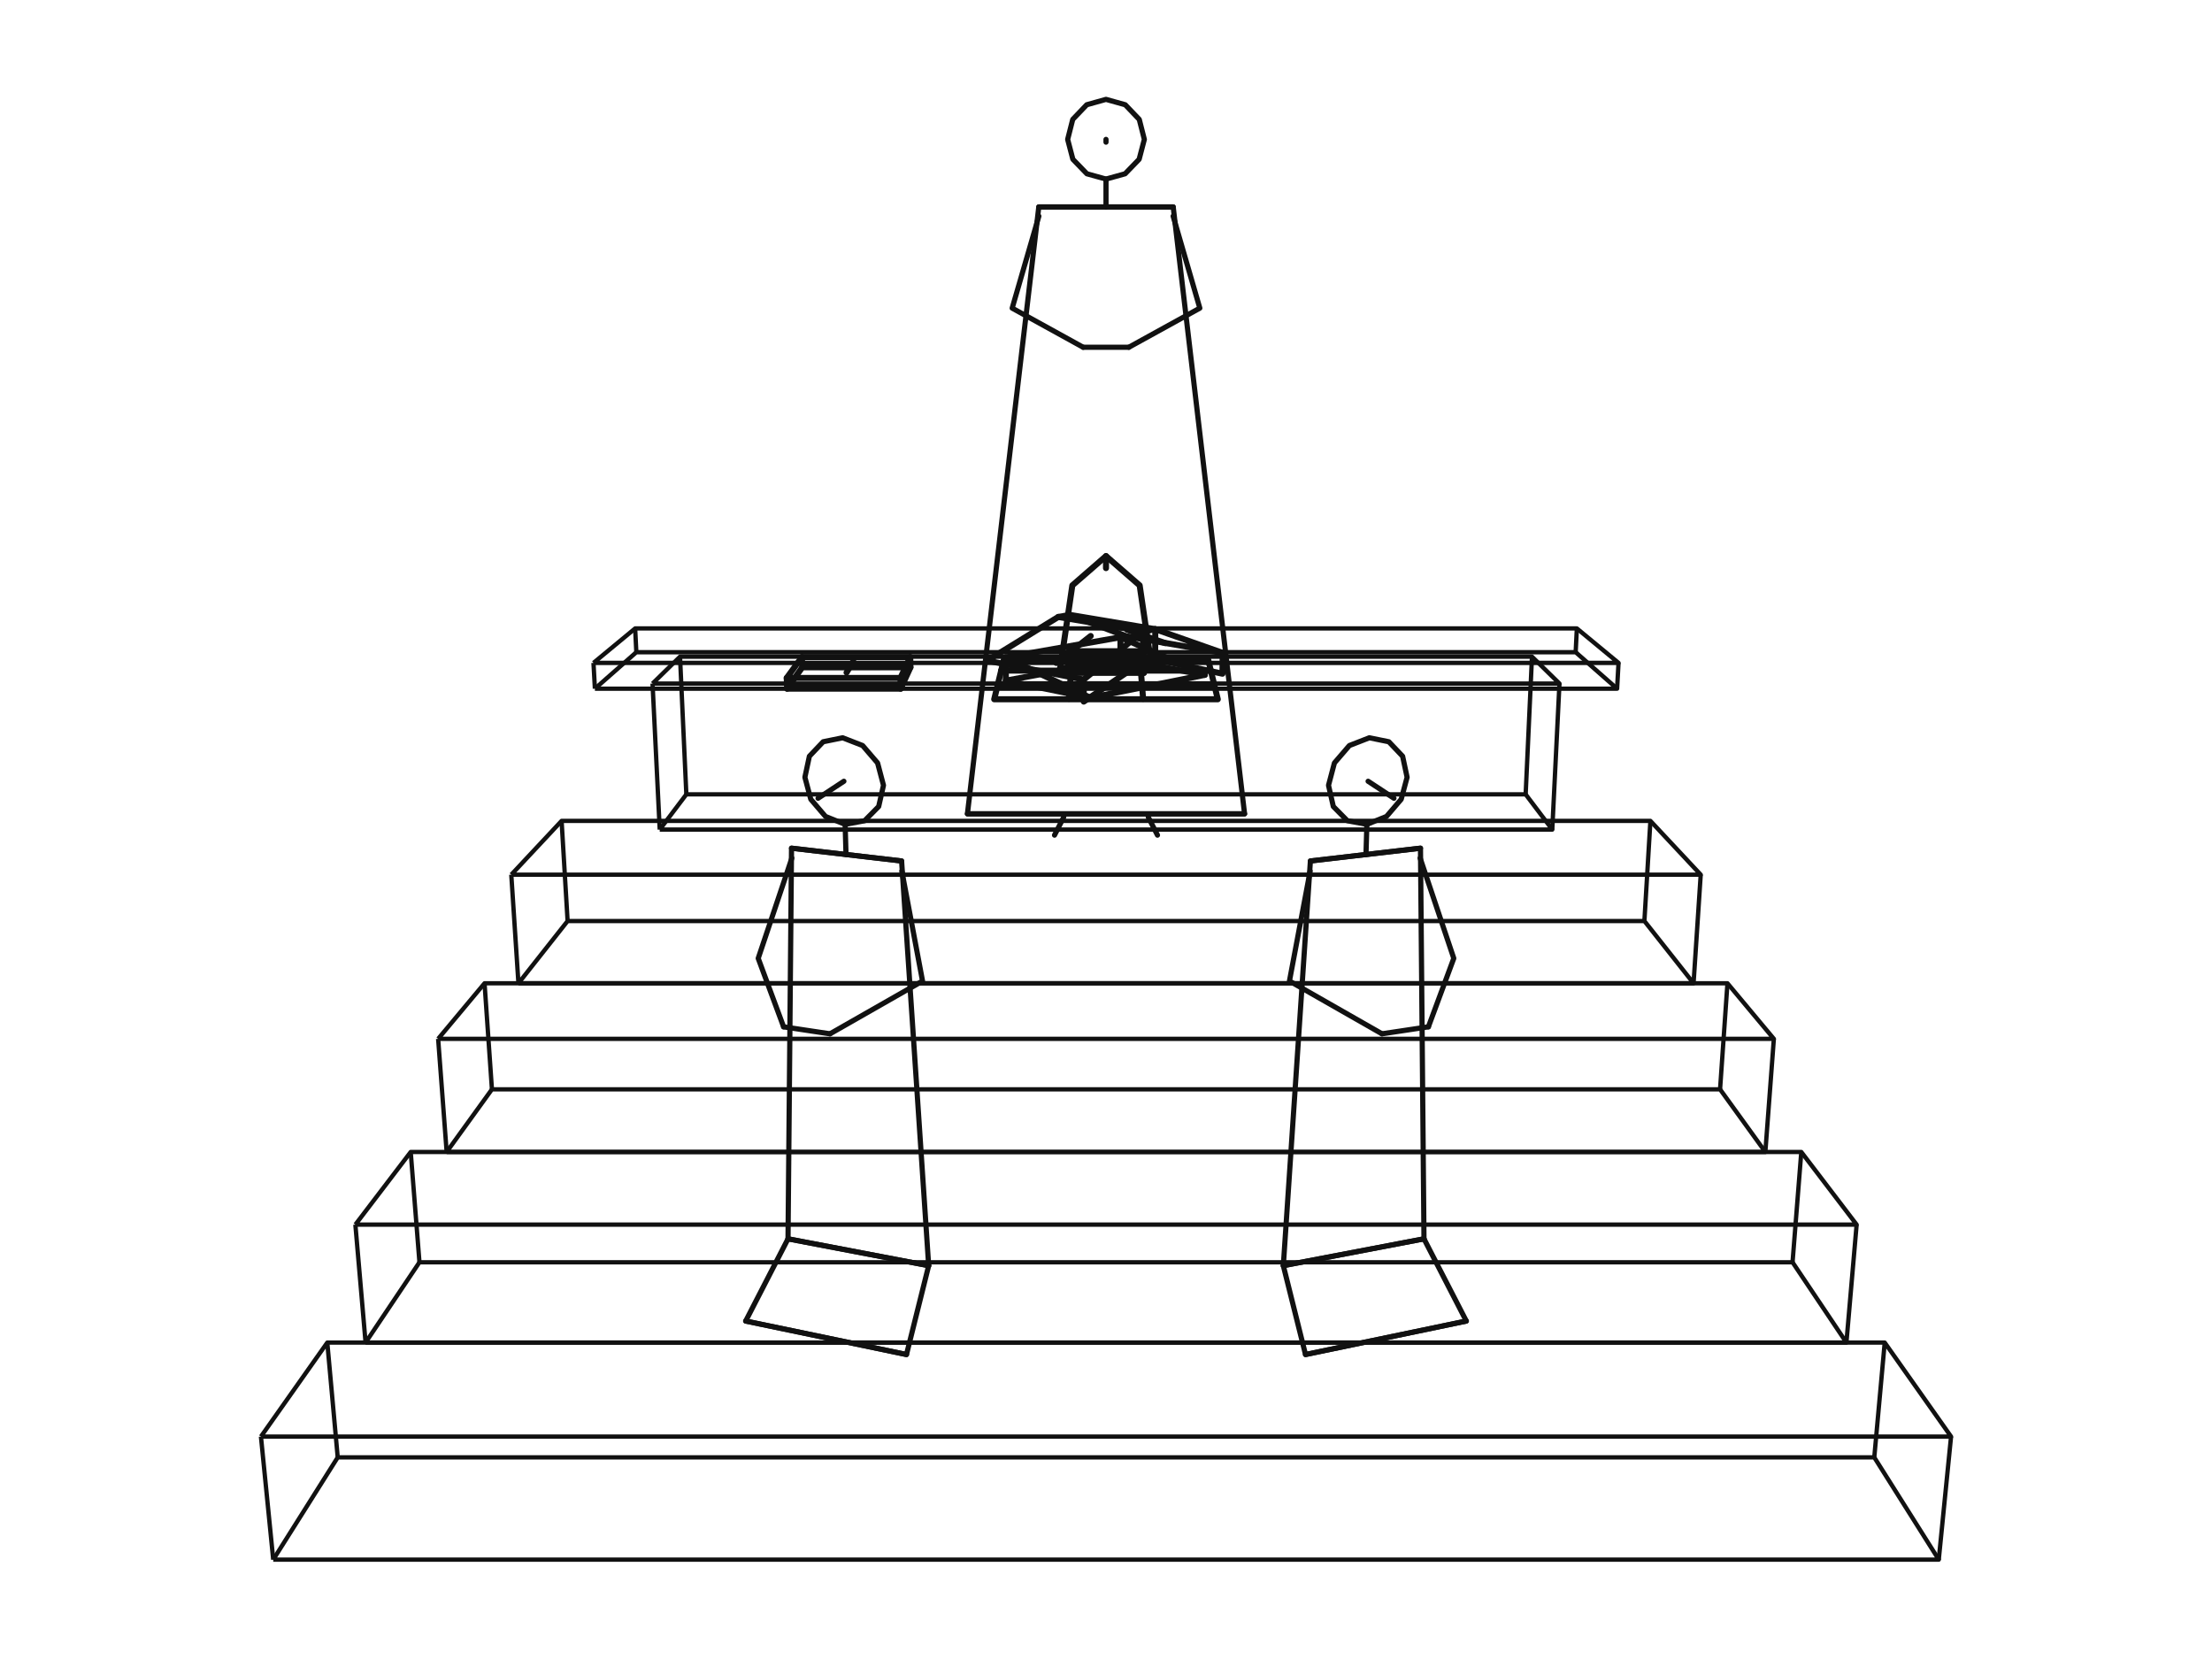
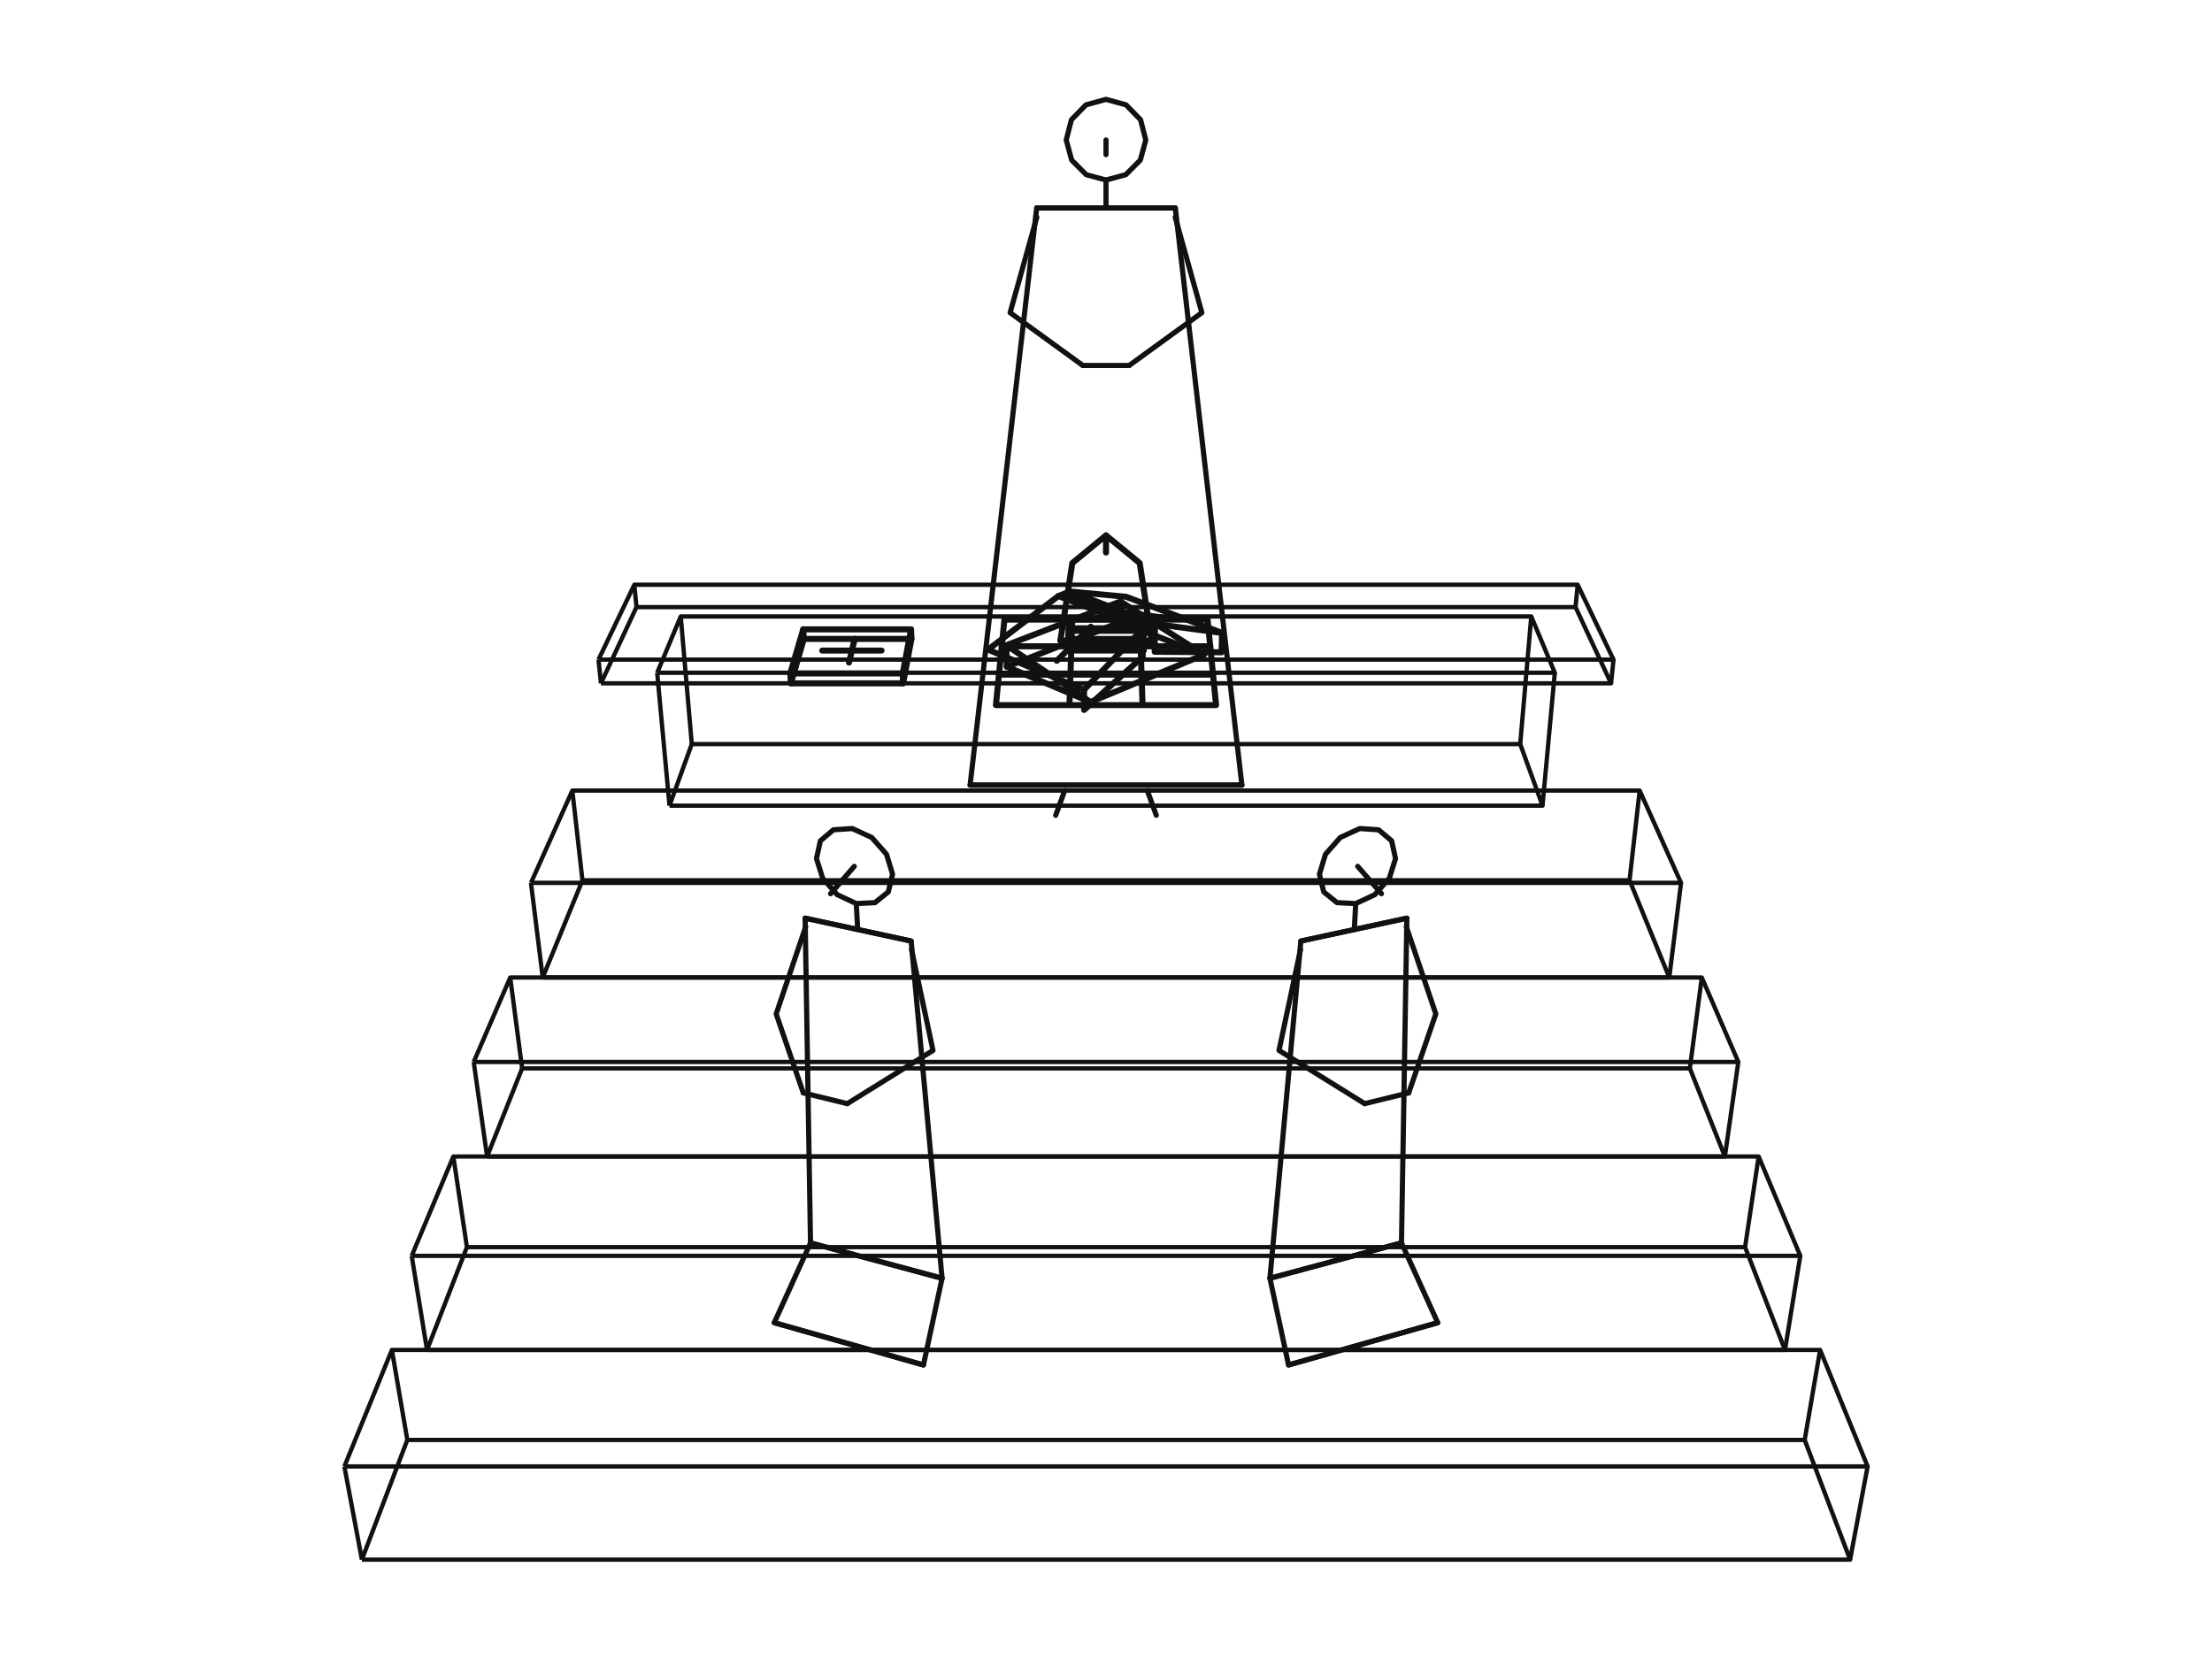
<svg xmlns="http://www.w3.org/2000/svg" width="1024" height="768" viewBox="0 0 1024 768">
  <rect width="100%" height="100%" fill="#ffffff" />
  <style>svg{background:#fff}.g{fill:none;stroke:#111;stroke-width:2.8;stroke-linejoin:round;stroke-linecap:round}.arch{fill:none;stroke:#111;stroke-width:2.0;stroke-linejoin:round}.fig{fill:none;stroke:#111;stroke-width:2.4;stroke-linejoin:round;stroke-linecap:round}</style>
  <g transform="translate(0,0)">
-     <path class="arch" d="M729.42,301.93 L729.97,290.92" />
-     <path class="arch" d="M294.58,301.93 L294.03,290.92" />
-     <path class="arch" d="M706.27,367.73 L709.20,303.98" />
-     <path class="arch" d="M317.73,367.73 L314.80,303.98" />
-     <path class="g" d="M557.74,312.41 L518.68,305.25 L518.70,294.99" />
-     <path class="arch" d="M305.41,384.04 L718.59,384.04 L706.27,367.73 L317.73,367.73 L305.41,384.04" />
-     <path class="g" d="M421.47,308.92 L421.37,304.18" />
-     <path class="g" d="M371.39,308.92 L371.23,304.18" />
-     <path class="arch" d="M761.24,426.37 L764.02,380.02" />
-     <path class="arch" d="M262.76,426.37 L259.98,380.02" />
-     <path class="g" d="M490.77,309.28 L533.23,309.28" />
-     <path class="g" d="M494.61,303.20 L529.39,303.20" />
-     <path class="g" d="M494.44,311.49 L529.56,311.49 L529.18,307.12 L494.82,307.12 L494.44,311.49" />
-     <path class="g" d="M494.42,305.73 L529.58,305.73 L529.20,301.48 L494.80,301.48 L494.42,305.73" />
-     <path class="g" d="M465.65,315.09 L518.68,305.25" />
-     <path class="g" d="M490.77,309.28 L496.42,270.99 L512.00,257.43 L527.58,270.99 L533.23,309.28" />
-     <path class="g" d="M463.43,310.45 L560.57,310.45" />
-     <path class="fig" d="M447.85,376.75 L576.15,376.75" />
-     <path class="g" d="M489.90,285.60 L495.51,284.69" />
-     <path class="arch" d="M302.08,316.44 L721.92,316.44 L709.20,303.98 L314.80,303.98 L302.08,316.44" />
-     <path class="g" d="M566.03,302.25 L534.82,291.28 L495.51,284.69 L521.31,294.52 L566.03,302.25" />
-     <path class="g" d="M494.44,311.49 L494.42,305.73" />
-     <path class="g" d="M529.56,311.49 L529.58,305.73" />
-     <path class="arch" d="M275.40,318.81 L748.60,318.81 L729.42,301.93 L294.58,301.93 L275.40,318.81" />
-     <path class="g" d="M539.40,297.72 L521.75,291.51" />
-     <path class="arch" d="M274.74,306.87 L749.26,306.87 L729.97,290.92 L294.03,290.92 L274.74,306.87" />
-     <path class="g" d="M512.00,257.43 L512.00,263.00" />
-     <path class="fig" d="M492.45,378.23 L488.17,386.61" />
-     <path class="fig" d="M531.55,378.23 L535.83,386.61" />
-     <path class="g" d="M494.82,323.51 L496.36,304.48" />
-     <path class="g" d="M529.18,323.51 L527.64,304.48" />
-     <path class="g" d="M391.90,311.33 L395.01,306.13" />
-     <path class="g" d="M379.65,308.70 L407.31,308.70" />
-     <path class="g" d="M364.38,318.81 L416.95,318.81 L421.47,308.92 L371.39,308.92 L364.38,318.81" />
-     <path class="arch" d="M305.41,384.04 L302.08,316.44" />
-     <path class="arch" d="M718.59,384.04 L721.92,316.44" />
-     <path class="g" d="M532.02,291.77 L492.71,285.15" />
-     <path class="g" d="M364.20,313.84 L416.84,313.84 L421.37,304.18 L371.23,304.18 L364.20,313.84" />
-     <path class="g" d="M566.03,302.25 L565.91,311.88 L534.75,305.18 L534.82,291.28" />
-     <path class="g" d="M460.25,323.71 L563.75,323.71 L559.12,304.67 L464.88,304.67 L460.25,323.71" />
-     <path class="g" d="M504.71,323.01 L557.74,312.41 L518.70,294.99 L465.54,304.34 L504.71,323.01" />
-     <path class="g" d="M461.89,316.75 L562.11,316.75" />
-     <path class="g" d="M504.71,323.01 L465.65,315.09 L465.54,304.34" />
-     <path class="g" d="M489.00,306.90 L504.92,294.42" />
-     <path class="arch" d="M240.00,455.19 L784.00,455.19 L761.24,426.37 L262.76,426.37 L240.00,455.19" />
-     <path class="fig" d="M480.89,95.79 L447.85,376.75 L576.15,376.75 L543.11,95.79 L480.89,95.79" />
-     <path class="g" d="M529.21,292.27 L534.82,291.28" />
-     <path class="g" d="M364.38,318.81 L364.20,313.84" />
-     <path class="g" d="M416.95,318.81 L416.84,313.84" />
-     <path class="arch" d="M275.40,318.81 L274.74,306.87" />
-     <path class="arch" d="M748.60,318.81 L749.26,306.87" />
-     <path class="g" d="M501.68,314.58 L529.21,292.27 L489.90,285.60 L456.95,305.84 L501.68,314.58" />
-     <path class="arch" d="M236.69,404.91 L787.31,404.91 L764.02,380.02 L259.98,380.02 L236.69,404.91" />
-     <path class="g" d="M501.68,314.58 L501.70,324.79 L529.15,306.23 L529.21,292.27" />
-     <path class="fig" d="M480.89,95.79 L543.11,95.79" />
-     <path class="fig" d="M512.00,95.79 L512.00,82.90" />
-     <path class="arch" d="M796.27,504.28 L799.69,455.19" />
-     <path class="arch" d="M227.73,504.28 L224.31,455.19" />
-     <path class="fig" d="M480.92,100.06 L468.57,142.65 L501.43,160.76" />
-     <path class="fig" d="M543.08,100.06 L555.43,142.65 L522.57,160.76" />
-     <path class="fig" d="M529.75,64.53 L527.40,55.28 L520.91,48.49 L512.00,46.00 L503.09,48.49 L496.60,55.28 L494.25,64.53 L496.66,73.73 L503.16,80.45 L512.00,82.90 L520.84,80.45 L527.34,73.73 L529.75,64.53" />
-     <path class="arch" d="M240.00,455.19 L236.69,404.91" />
-     <path class="arch" d="M784.00,455.19 L787.31,404.91" />
-     <path class="fig" d="M512.00,64.53 L512.00,65.81" />
-     <path class="fig" d="M501.43,160.76 L522.57,160.76" />
-     <path class="arch" d="M206.77,533.29 L817.23,533.29 L796.27,504.28 L227.73,504.28 L206.77,533.29" />
-     <path class="arch" d="M202.83,480.91 L821.17,480.91 L799.69,455.19 L224.31,455.19 L202.83,480.91" />
-     <path class="arch" d="M829.82,584.34 L833.87,533.29" />
-     <path class="arch" d="M194.18,584.34 L190.13,533.29" />
-     <path class="arch" d="M206.77,533.29 L202.83,480.91" />
-     <path class="arch" d="M817.23,533.29 L821.17,480.91" />
-     <path class="arch" d="M169.24,621.52 L854.76,621.52 L829.82,584.34 L194.18,584.34 L169.24,621.52" />
-     <path class="fig" d="M594.09,585.91 L659.20,573.49" />
-     <path class="fig" d="M364.80,573.49 L429.91,585.91" />
-     <path class="arch" d="M164.51,566.91 L859.49,566.91 L833.87,533.29 L190.13,533.29 L164.51,566.91" />
-     <path class="fig" d="M594.09,585.91 L604.36,627.05 L678.80,611.55 L659.20,573.49" />
-     <path class="fig" d="M364.80,573.49 L345.20,611.55 L419.64,627.05 L429.91,585.91" />
-     <path class="arch" d="M867.66,674.66 L872.49,621.52" />
-     <path class="arch" d="M156.34,674.66 L151.51,621.52" />
-     <path class="fig" d="M604.36,627.05 L678.80,611.55" />
-     <path class="fig" d="M345.20,611.55 L419.64,627.05" />
-     <path class="fig" d="M366.42,392.65 L364.80,573.49 L429.91,585.91 L417.38,398.57 L366.42,392.65" />
-     <path class="fig" d="M606.62,398.57 L594.09,585.91 L659.20,573.49 L657.58,392.65 L606.62,398.57" />
-     <path class="arch" d="M169.24,621.52 L164.51,566.91" />
-     <path class="arch" d="M854.76,621.52 L859.49,566.91" />
-     <path class="fig" d="M657.42,397.23 L673.00,443.64 L661.25,475.35" />
-     <path class="fig" d="M366.58,397.23 L351.00,443.64 L362.75,475.35" />
-     <path class="fig" d="M606.62,398.57 L657.58,392.65" />
-     <path class="fig" d="M366.42,392.65 L417.38,398.57" />
-     <path class="fig" d="M632.36,395.57 L632.76,381.61" />
-     <path class="fig" d="M391.64,395.57 L391.24,381.61" />
-     <path class="fig" d="M651.39,359.82 L649.31,350.09 L642.93,343.38 L633.91,341.54 L624.67,345.13 L617.74,353.19 L615.01,363.55 L617.23,373.35 L623.75,379.95 L632.76,381.61 L641.86,377.96 L648.66,370.00 L651.39,359.82" />
-     <path class="fig" d="M408.99,363.55 L406.26,353.19 L399.33,345.13 L390.09,341.54 L381.07,343.38 L374.69,350.09 L372.61,359.82 L375.34,370.00 L382.14,377.96 L391.24,381.61 L400.25,379.95 L406.77,373.35 L408.99,363.55" />
-     <path class="fig" d="M606.51,403.25 L596.93,454.14 L639.76,478.58" />
-     <path class="fig" d="M417.49,403.25 L427.07,454.14 L384.24,478.58" />
-     <path class="arch" d="M126.49,722.00 L897.51,722.00 L867.66,674.66 L156.34,674.66 L126.49,722.00" />
-     <path class="fig" d="M633.34,361.67 L645.30,369.54" />
-     <path class="fig" d="M390.66,361.67 L378.70,369.54" />
-     <path class="fig" d="M639.76,478.58 L661.25,475.35" />
-     <path class="fig" d="M362.75,475.35 L384.24,478.58" />
-     <path class="arch" d="M120.80,665.03 L903.20,665.03 L872.49,621.52 L151.51,621.52 L120.80,665.03" />
-     <path class="arch" d="M126.49,722.00 L120.80,665.03" />
-     <path class="arch" d="M897.51,722.00 L903.20,665.03" />
+     <path class="arch" d="M703.75,344.45 L708.87,285.38" />
+     <path class="arch" d="M320.25,344.45 L315.13,285.38" />
+     <path class="arch" d="M729.36,281.06 L730.35,270.69" />
+     <path class="arch" d="M294.64,281.06 L293.65,270.69" />
+     <path class="arch" d="M754.37,407.52 L759.05,365.98" />
+     <path class="arch" d="M269.63,407.52 L264.95,365.98" />
+     <path class="arch" d="M309.93,372.96 L714.07,372.96 L703.75,344.45 L320.25,344.45 L309.93,372.96" />
+     <path class="fig" d="M449.09,363.45 L574.91,363.45" />
+     <path class="g" d="M557.39,303.05 L518.67,288.05 L518.70,278.44" />
+     <path class="g" d="M421.93,295.77 L421.75,291.35" />
+     <path class="g" d="M372.11,295.77 L371.83,291.35" />
+     <path class="g" d="M490.89,296.53 L533.11,296.53" />
+     <path class="g" d="M494.56,301.13 L529.44,301.13 L529.11,292.00 L494.89,292.00 L494.56,301.13" />
+     <path class="g" d="M494.68,290.86 L529.32,290.86" />
+     <path class="g" d="M466.09,308.64 L518.67,288.05" />
+     <path class="fig" d="M492.85,366.04 L488.72,377.42" />
+     <path class="fig" d="M531.15,366.04 L535.28,377.42" />
+     <path class="g" d="M494.52,295.79 L529.48,295.79 L529.15,286.74 L494.85,286.74 L494.52,295.79" />
+     <path class="g" d="M463.73,299.18 L560.27,299.18" />
+     <path class="arch" d="M304.23,311.43 L719.77,311.43 L708.87,285.38 L315.13,285.38 L304.23,311.43" />
+     <path class="arch" d="M278.20,316.33 L745.80,316.33 L729.36,281.06 L294.64,281.06 L278.20,316.33" />
+     <path class="g" d="M490.89,296.53 L496.40,260.66 L512.00,247.84 L527.60,260.66 L533.11,296.53" />
+     <path class="g" d="M494.56,301.13 L494.52,295.79" />
+     <path class="g" d="M529.44,301.13 L529.48,295.79" />
+     <path class="g" d="M565.74,293.01 L534.68,288.84 L495.53,273.85 L521.31,276.27 L565.74,293.01" />
+     <path class="g" d="M489.94,275.93 L495.53,273.85" />
+     <path class="g" d="M539.31,286.04 L521.71,283.62" />
+     <path class="arch" d="M251.24,452.52 L772.76,452.52 L754.37,407.52 L269.63,407.52 L251.24,452.52" />
+     <path class="arch" d="M277.06,305.35 L746.94,305.35 L730.35,270.69 L293.65,270.69 L277.06,305.35" />
+     <path class="arch" d="M309.93,372.96 L304.23,311.43" />
+     <path class="arch" d="M714.07,372.96 L719.77,311.43" />
+     <path class="g" d="M495.08,326.24 L496.39,286.66" />
+     <path class="g" d="M528.92,326.24 L527.61,286.66" />
+     <path class="g" d="M393.03,306.72 L395.68,295.73" />
+     <path class="g" d="M380.65,301.16 L408.09,301.16" />
+     <path class="g" d="M366.13,316.33 L418.08,316.33 L421.93,295.77 L372.11,295.77 L366.13,316.33" />
+     <path class="g" d="M365.83,311.76 L417.89,311.76 L421.75,291.35 L371.83,291.35 L365.83,311.76" />
+     <path class="g" d="M512.00,247.84 L512.00,255.78" />
+     <path class="g" d="M565.74,293.01 L565.53,301.95 L534.55,301.71 L534.68,288.84" />
+     <path class="g" d="M461.04,326.42 L562.96,326.42 L559.02,286.83 L464.98,286.83 L461.04,326.42" />
+     <path class="g" d="M504.81,325.00 L557.39,303.05 L518.70,278.44 L465.88,298.70 L504.81,325.00" />
+     <path class="g" d="M531.89,289.95 L492.74,274.89" />
+     <path class="g" d="M462.42,312.30 L561.58,312.30" />
+     <path class="arch" d="M782.29,494.59 L787.81,452.52" />
+     <path class="arch" d="M241.71,494.59 L236.19,452.52" />
+     <path class="arch" d="M245.80,408.70 L778.20,408.70 L759.05,365.98 L264.95,365.98 L245.80,408.70" />
+     <path class="g" d="M504.81,325.00 L466.09,308.64 L465.88,298.70" />
+     <path class="g" d="M366.13,316.33 L365.83,311.76" />
+     <path class="g" d="M418.08,316.33 L417.89,311.76" />
+     <path class="g" d="M489.23,305.90 L504.97,290.13" />
+     <path class="arch" d="M278.20,316.33 L277.06,305.35" />
+     <path class="arch" d="M745.80,316.33 L746.94,305.35" />
+     <path class="g" d="M529.09,291.06 L534.68,288.84" />
+     <path class="g" d="M501.82,319.32 L529.09,291.06 L489.94,275.93 L457.39,300.73 L501.82,319.32" />
+     <path class="arch" d="M251.24,452.52 L245.80,408.70" />
+     <path class="arch" d="M772.76,452.52 L778.20,408.70" />
+     <path class="g" d="M501.82,319.32 L501.87,328.64 L528.99,303.98 L529.09,291.06" />
+     <path class="arch" d="M225.50,535.38 L798.50,535.38 L782.29,494.59 L241.71,494.59 L225.50,535.38" />
+     <path class="fig" d="M479.92,96.25 L449.09,363.45 L574.91,363.45 L544.08,96.25 L479.92,96.25" />
+     <path class="arch" d="M807.85,577.33 L814.13,535.38" />
+     <path class="arch" d="M216.15,577.33 L209.87,535.38" />
+     <path class="arch" d="M219.29,491.61 L804.71,491.61 L787.81,452.52 L236.19,452.52 L219.29,491.61" />
+     <path class="arch" d="M225.50,535.38 L219.29,491.61" />
+     <path class="arch" d="M798.50,535.38 L804.71,491.61" />
+     <path class="arch" d="M197.68,624.93 L826.32,624.93 L807.85,577.33 L216.15,577.33 L197.68,624.93" />
+     <path class="fig" d="M479.97,100.53 L467.62,144.75 L501.27,169.19" />
+     <path class="fig" d="M544.03,100.53 L556.38,144.75 L522.73,169.19" />
+     <path class="fig" d="M587.89,591.75 L648.79,575.38" />
+     <path class="fig" d="M375.21,575.38 L436.11,591.75" />
+     <path class="fig" d="M479.92,96.25 L544.08,96.25" />
+     <path class="arch" d="M835.44,666.60 L842.58,624.93" />
+     <path class="arch" d="M188.56,666.60 L181.42,624.93" />
+     <path class="fig" d="M512.00,96.25 L512.00,83.34" />
+     <path class="fig" d="M587.89,591.75 L596.51,631.89 L665.57,612.31 L648.79,575.38" />
+     <path class="fig" d="M375.21,575.38 L358.43,612.31 L427.49,631.89 L436.11,591.75" />
+     <path class="fig" d="M501.27,169.19 L522.73,169.19" />
+     <path class="fig" d="M596.51,631.89 L665.57,612.31" />
+     <path class="fig" d="M358.43,612.31 L427.49,631.89" />
+     <path class="arch" d="M190.59,581.37 L833.41,581.37 L814.13,535.38 L209.87,535.38 L190.59,581.37" />
+     <path class="fig" d="M530.41,64.81 L528.01,55.44 L521.27,48.54 L512.00,46.00 L502.73,48.54 L495.99,55.44 L493.59,64.81 L496.11,74.11 L502.85,80.87 L512.00,83.34 L521.15,80.87 L527.89,74.11 L530.41,64.81" />
+     <path class="fig" d="M512.00,64.81 L512.00,71.58" />
+     <path class="arch" d="M197.68,624.93 L190.59,581.37" />
+     <path class="arch" d="M826.32,624.93 L833.41,581.37" />
+     <path class="arch" d="M167.53,722.00 L856.47,722.00 L835.44,666.60 L188.56,666.60 L167.53,722.00" />
+     <path class="fig" d="M372.72,425.05 L375.21,575.38 L436.11,591.75 L421.80,435.64 L372.72,425.05" />
+     <path class="fig" d="M602.20,435.64 L587.89,591.75 L648.79,575.38 L651.28,425.05 L602.20,435.64" />
+     <path class="arch" d="M159.42,678.86 L864.58,678.86 L842.58,624.93 L181.42,624.93 L159.42,678.86" />
+     <path class="fig" d="M651.02,428.99 L664.68,469.38 L652.14,505.93" />
+     <path class="fig" d="M372.98,428.99 L359.32,469.38 L371.86,505.93" />
+     <path class="arch" d="M167.53,722.00 L159.42,678.86" />
+     <path class="arch" d="M856.47,722.00 L864.58,678.86" />
+     <path class="fig" d="M602.20,435.64 L651.28,425.05" />
+     <path class="fig" d="M372.72,425.05 L421.80,435.64" />
+     <path class="fig" d="M631.76,510.91 L652.14,505.93" />
+     <path class="fig" d="M371.86,505.93 L392.24,510.91" />
+     <path class="fig" d="M626.95,430.30 L627.60,418.30" />
+     <path class="fig" d="M397.05,430.30 L396.40,418.30" />
+     <path class="fig" d="M602.03,439.64 L592.09,486.27 L631.76,510.91" />
+     <path class="fig" d="M421.97,439.64 L431.91,486.27 L392.24,510.91" />
+     <path class="fig" d="M646.03,397.46 L644.23,389.25 L638.19,384.14 L629.48,383.55 L620.46,387.69 L613.61,395.46 L610.81,404.71 L612.79,412.90 L618.95,417.86 L627.60,418.30 L636.44,414.17 L643.17,406.56 L646.03,397.46" />
+     <path class="fig" d="M413.19,404.71 L410.39,395.46 L403.54,387.69 L394.52,383.55 L385.81,384.14 L379.77,389.25 L377.97,397.46 L380.83,406.56 L387.56,414.17 L396.40,418.30 L405.05,417.86 L411.21,412.90 L413.19,404.71" />
+     <path class="fig" d="M628.53,401.06 L639.51,413.72" />
+     <path class="fig" d="M395.47,401.06 L384.49,413.72" />
  </g>
</svg>
